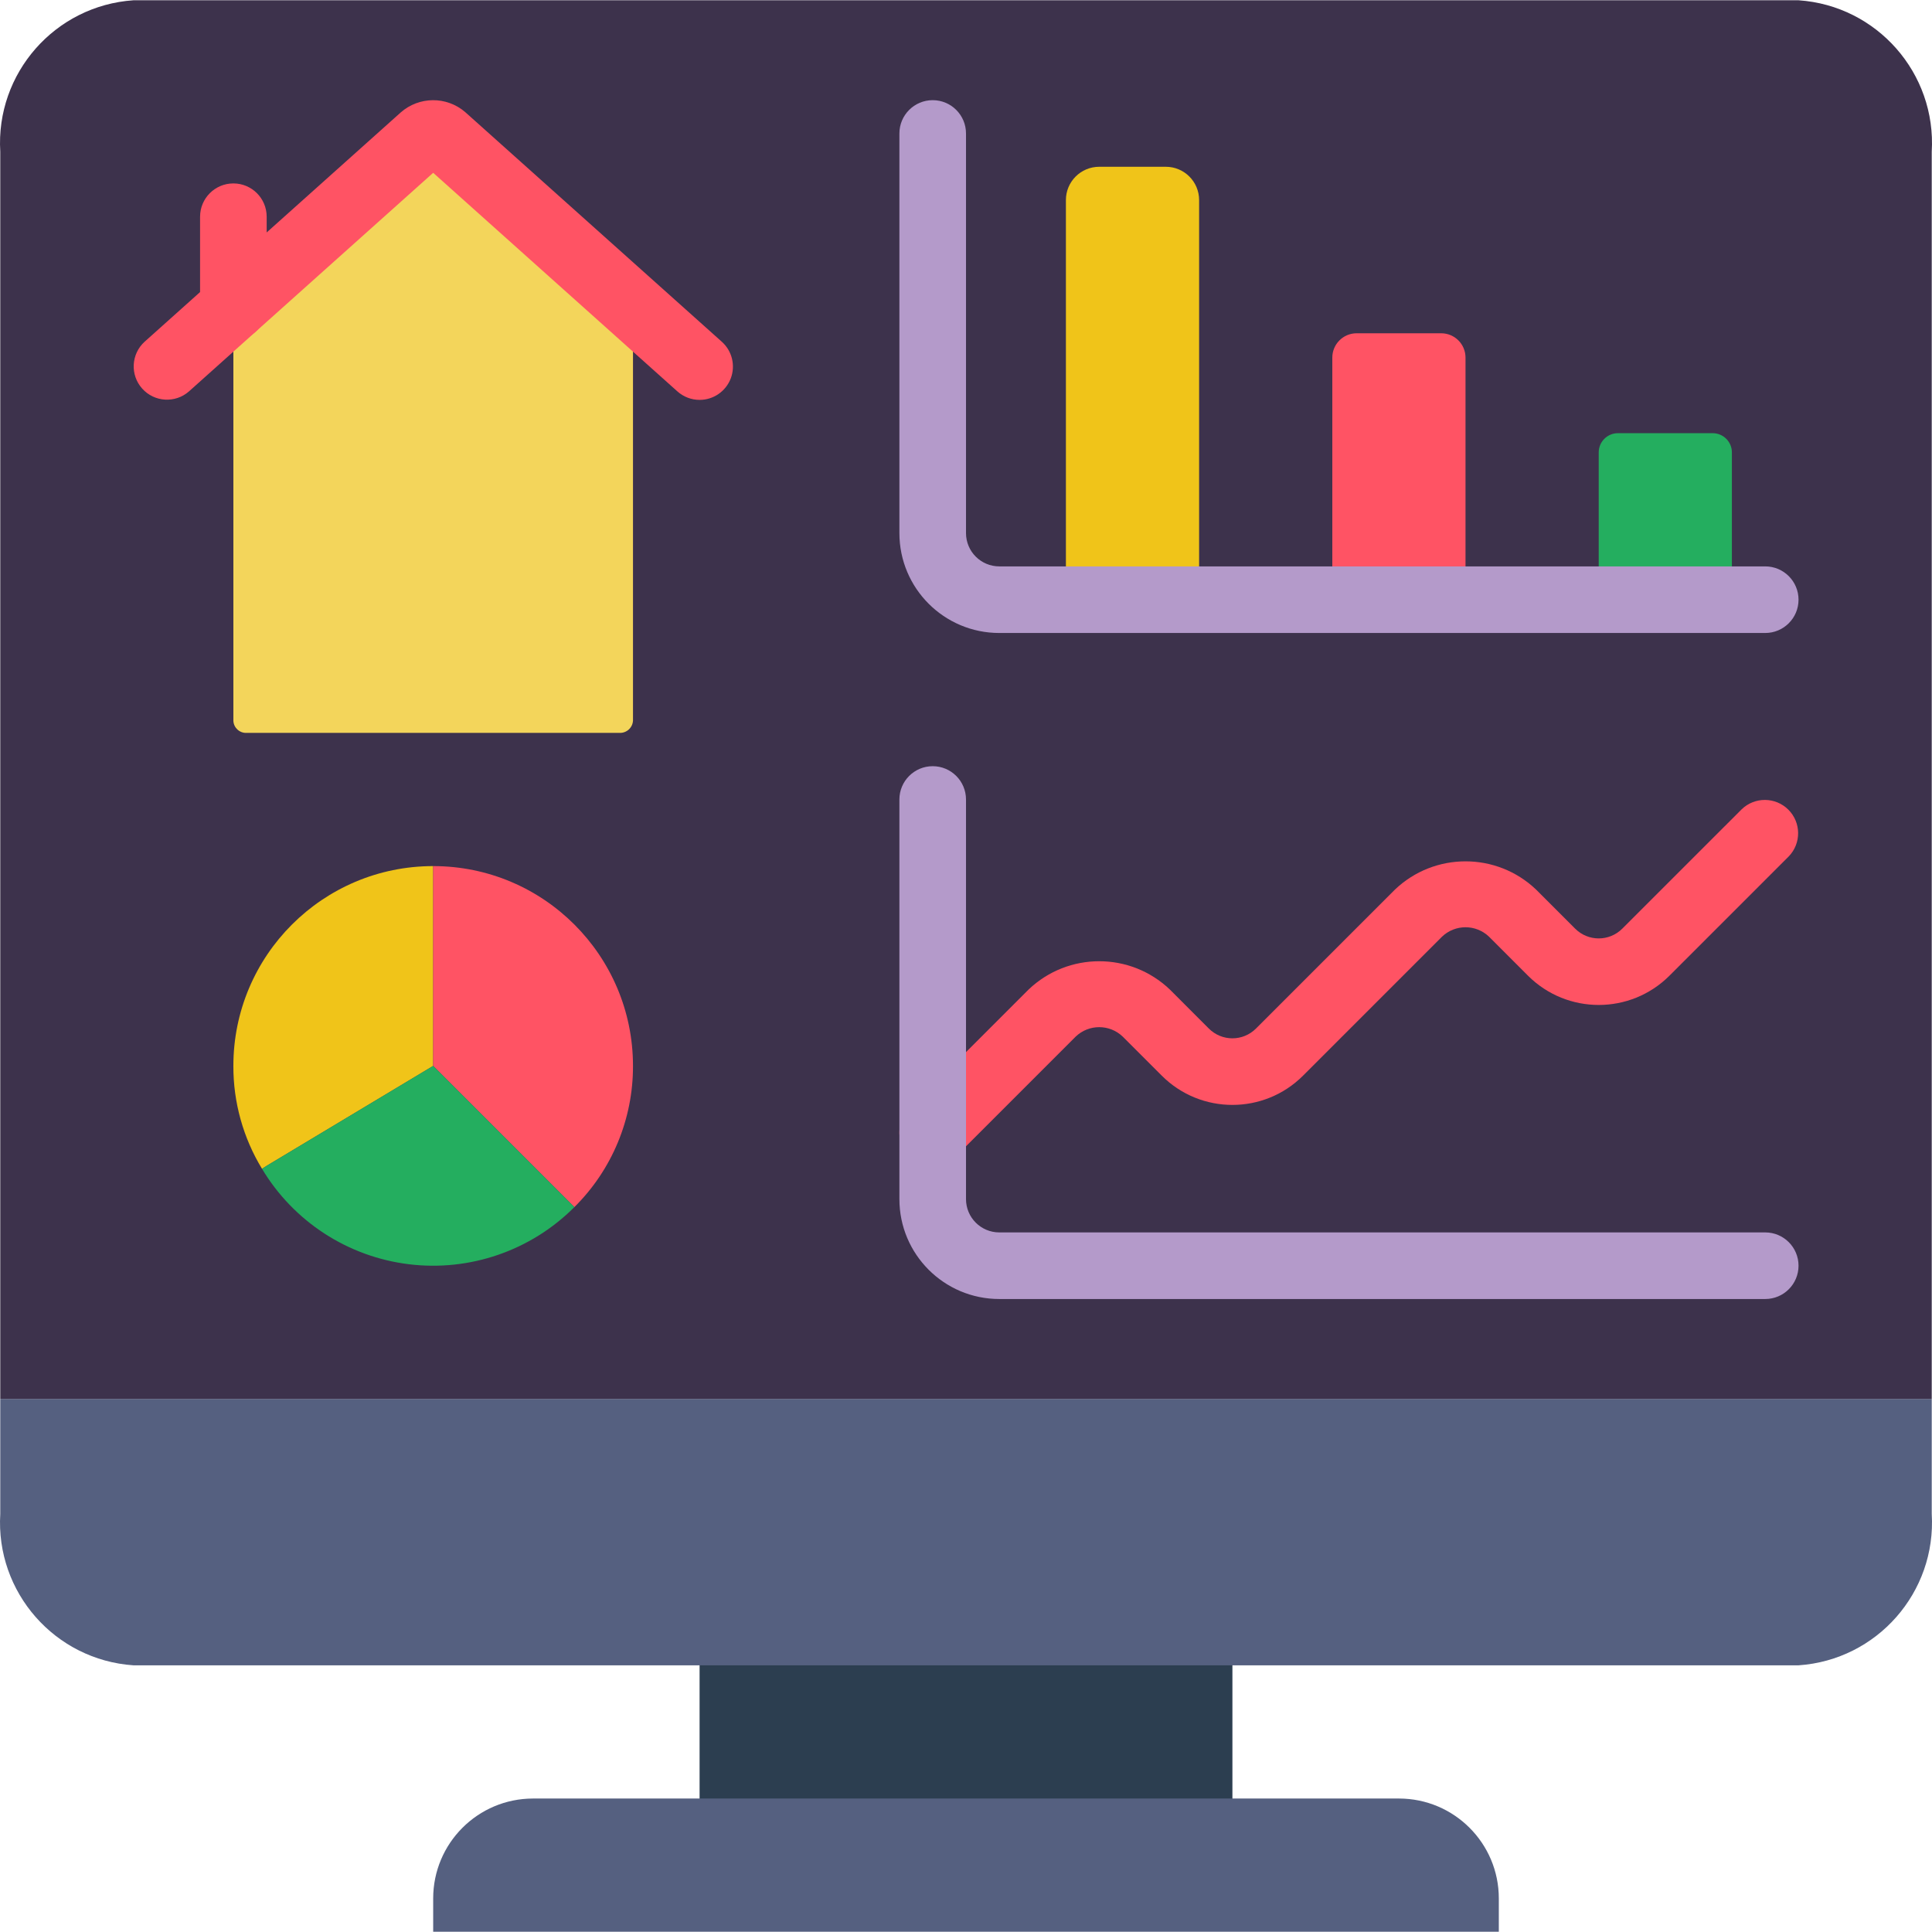
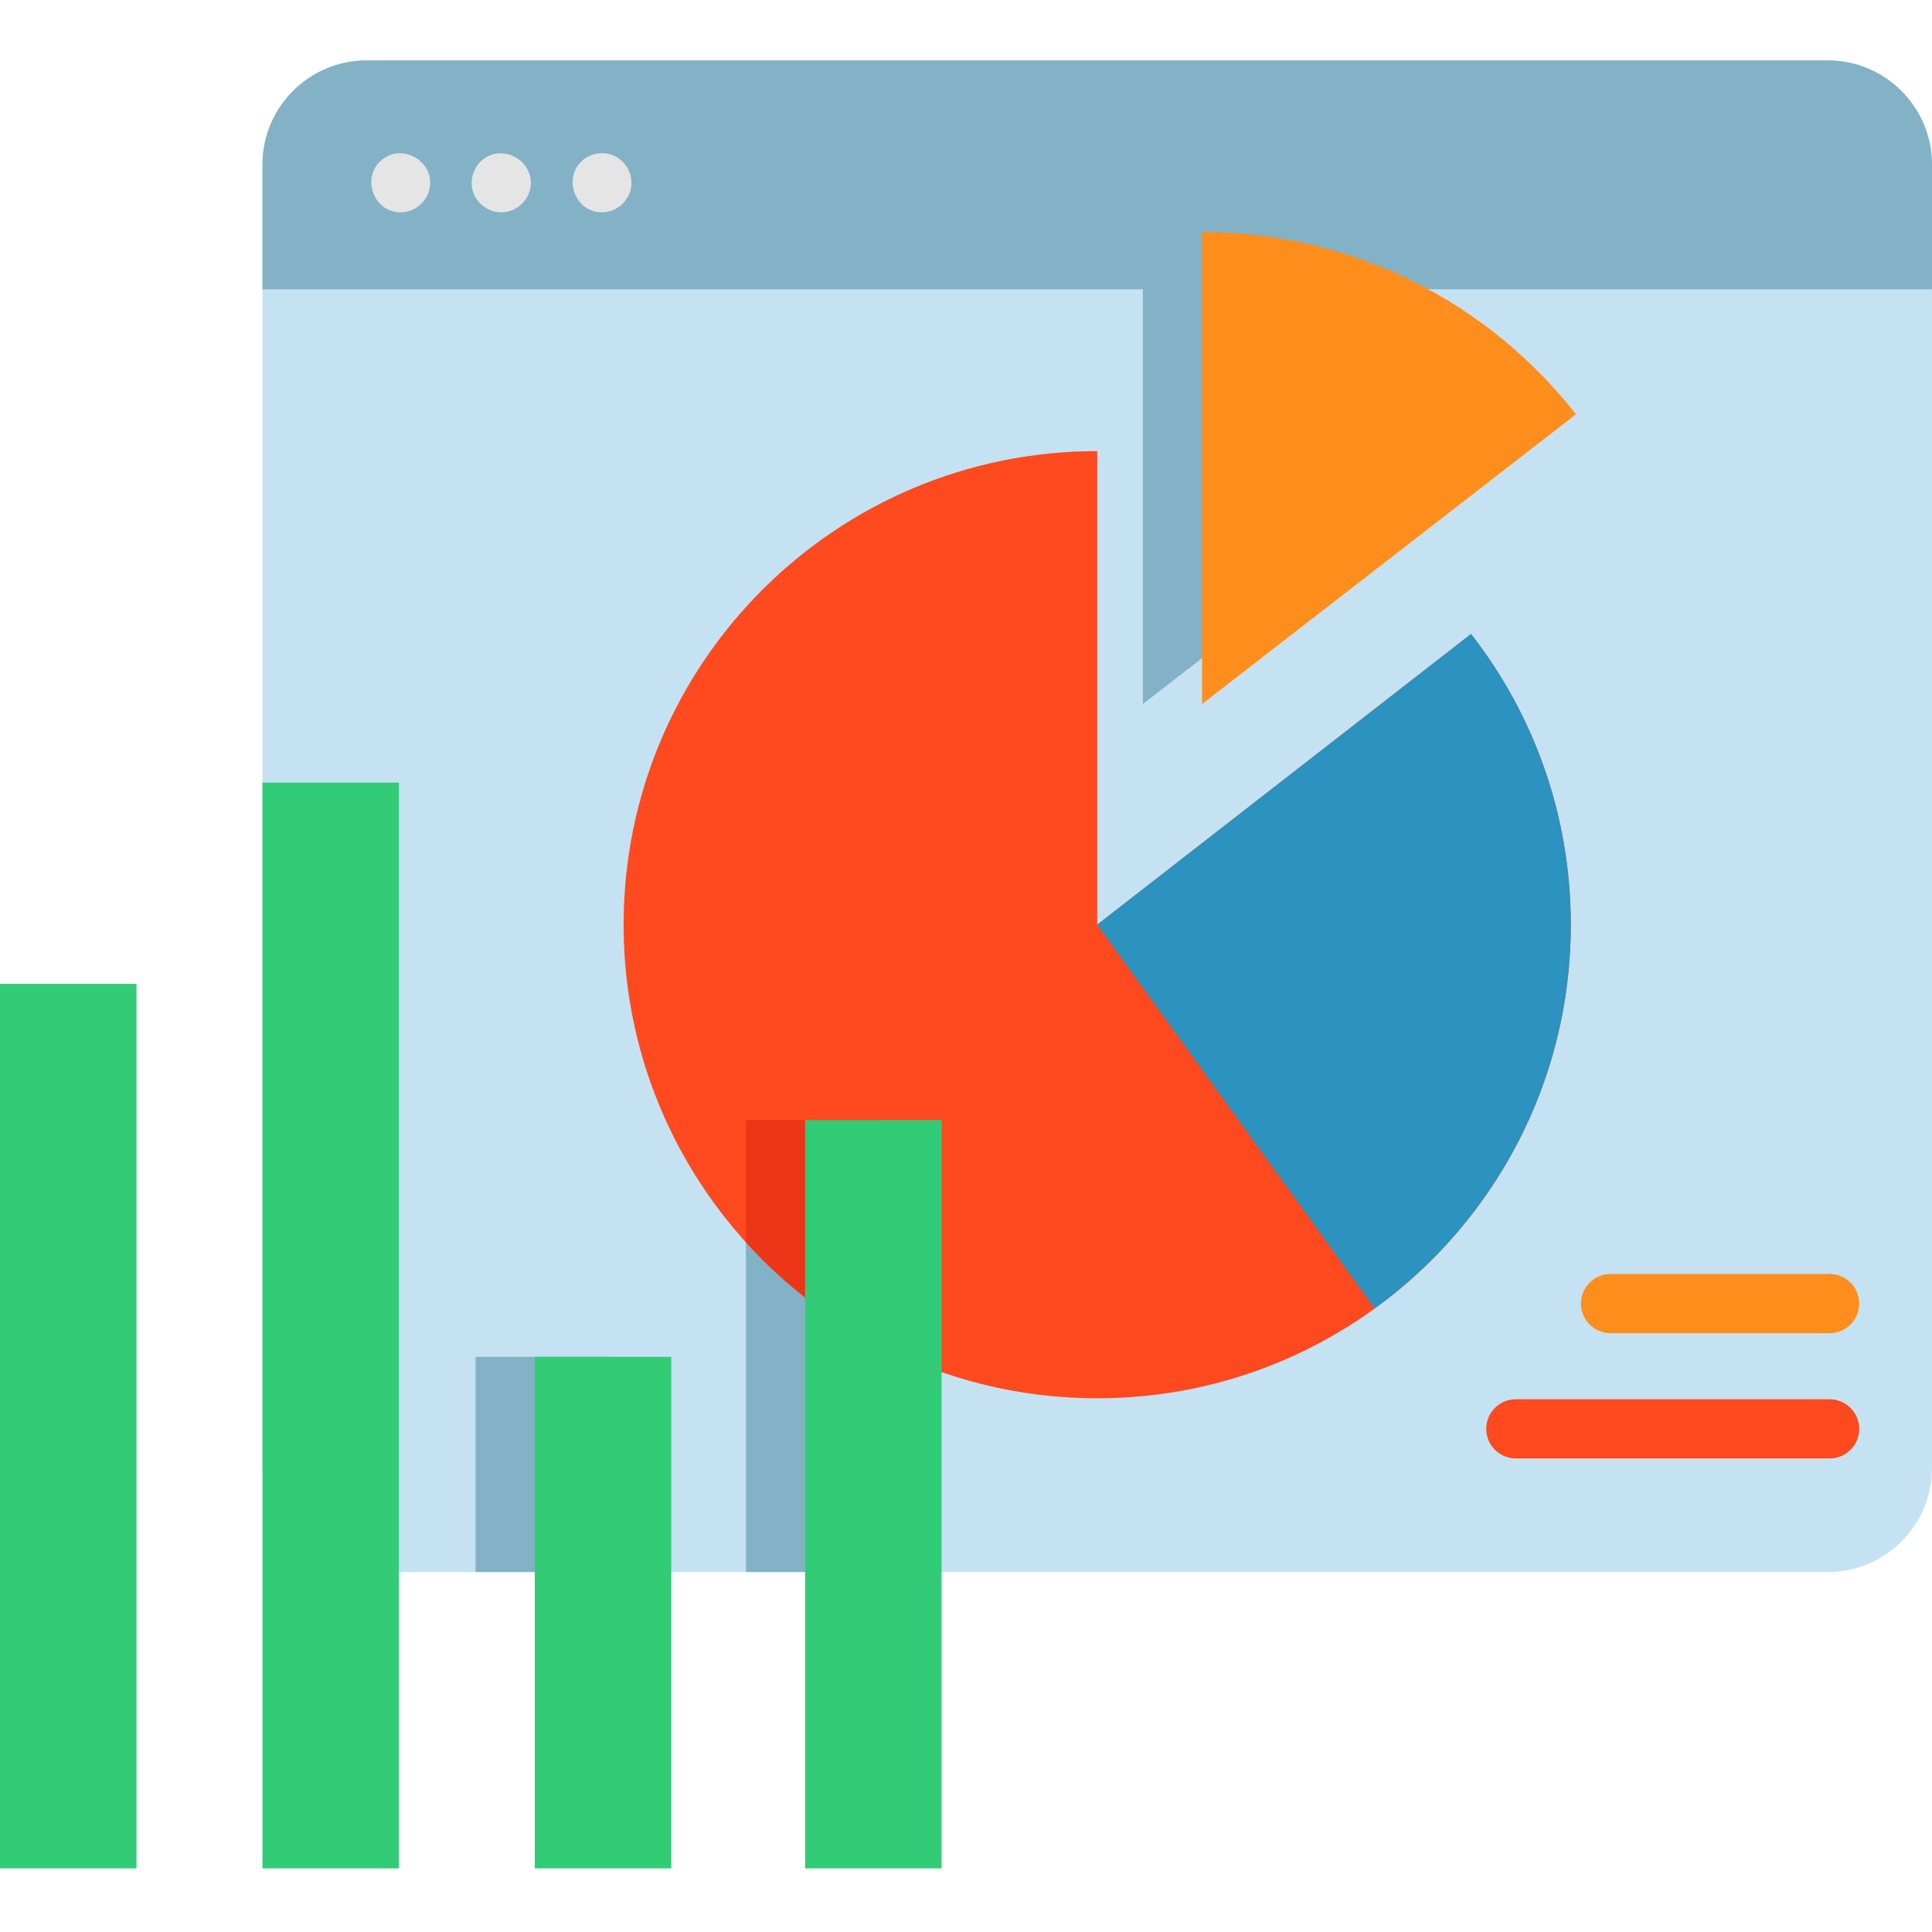
- <svg xmlns="http://www.w3.org/2000/svg" version="1.1" id="Capa_1" x="0px" y="0px" viewBox="0 0 512.141 512.141" style="enable-background:new 0 0 512.141 512.141;" xml:space="preserve">
-   <g transform="translate(-1)">
-     <rect x="186.45" y="432.622" style="fill:#2C3E50;" width="141.241" height="52.966" />
-     <path style="fill:#556080;" d="M513.071,370.829v30.455c1.261,20.815-14.506,38.749-35.31,40.165H36.381   c-20.805-1.417-36.571-19.351-35.31-40.165v-30.455H513.071z" />
-     <path style="fill:#3D324C;" d="M513.071,40.236v330.593h-512V40.236C-0.19,19.421,15.576,1.487,36.381,0.071H477.76   C498.565,1.487,514.331,19.421,513.071,40.236z" />
-     <path style="fill:#F3D55B;" d="M168.795,81.373v109.639c-0.091,1.869-1.661,3.321-3.531,3.266H66.395   c-1.852,0.095-3.431-1.326-3.531-3.178V81.373l50.229-45.021c1.584-1.325,3.889-1.325,5.473,0L168.795,81.373z" />
-     <path style="fill:#F0C419;" d="M115.829,229.588v52.966l-44.138,26.483l-1.236,0.794c-4.998-8.218-7.626-17.659-7.592-27.277   C62.864,253.301,86.577,229.588,115.829,229.588z" />
-     <path style="fill:#FF5364;" d="M168.795,282.553c0.042,14.053-5.554,27.537-15.537,37.429l-37.429-37.429v-52.966   C145.081,229.588,168.795,253.301,168.795,282.553z" />
-     <path style="fill:#24AE5F;" d="M153.258,319.982c-11.511,11.541-27.701,17.129-43.881,15.146   c-16.179-1.984-30.54-11.317-38.922-25.297l1.236-0.794l44.138-26.483L153.258,319.982z" />
-     <path style="fill:#F0C419;" d="M292.381,44.209h17.655c4.875,0,8.828,3.952,8.828,8.828v105.931h-35.31V53.036   C283.553,48.161,287.506,44.209,292.381,44.209z" />
-     <path style="fill:#FF5364;" d="M360.618,88.346h22.422c3.559,0,6.444,2.885,6.444,6.444v64.177h-35.31V94.791   C354.174,91.232,357.059,88.346,360.618,88.346z" />
-     <path style="fill:#24AE5F;" d="M429.888,114.829h25.114c2.813,0,5.094,2.28,5.094,5.094v39.044h-35.302v-39.044   C424.795,117.11,427.075,114.829,429.888,114.829z" />
-     <path style="fill:#FF5364;" d="M248.243,309.036c-3.57-0.001-6.788-2.152-8.154-5.45c-1.366-3.298-0.611-7.094,1.913-9.619   l31.656-31.656c10.482-10.002,26.974-10.002,37.455,0l10.337,10.346c3.447,3.446,9.035,3.446,12.482,0l36.829-36.829   c10.479-10.001,26.968-10.001,37.447,0l10.346,10.346c3.447,3.446,9.035,3.446,12.482,0l31.656-31.647   c3.464-3.345,8.97-3.298,12.375,0.108c3.405,3.405,3.453,8.911,0.108,12.375l-31.656,31.656c-10.354,10.309-27.093,10.309-37.447,0   l-10.346-10.355c-3.488-3.347-8.995-3.347-12.482,0l-36.829,36.829c-10.342,10.338-27.105,10.338-37.447,0l-10.346-10.346   c-3.488-3.347-8.995-3.347-12.482,0l-31.656,31.656C252.829,308.105,250.584,309.036,248.243,309.036z" />
-     <path style="fill:#556080;" d="M142.312,476.76h229.517c14.626,0,26.483,11.857,26.483,26.483v8.828H115.829v-8.828   C115.829,488.617,127.686,476.76,142.312,476.76z" />
-     <g>
-       <path style="fill:#FF5364;" d="M186.45,106.002c-2.173,0-4.269-0.802-5.888-2.251l-64.733-57.944l-64.733,57.944    c-3.638,3.197-9.173,2.866-12.404-0.743s-2.951-9.146,0.628-12.41l67.902-60.787c4.859-4.283,12.129-4.34,17.055-0.132    l68.061,60.91c2.733,2.44,3.675,6.314,2.368,9.736C193.398,103.746,190.113,106.006,186.45,106.002z" />
-       <path style="fill:#FF5364;" d="M62.864,90.2c-4.875,0-8.828-3.952-8.828-8.828V57.45c0-4.875,3.952-8.828,8.828-8.828    s8.828,3.952,8.828,8.828v23.923C71.691,86.248,67.739,90.2,62.864,90.2z" />
-     </g>
-     <g>
-       <path style="fill:#B49ACA;" d="M468.933,167.795H265.898c-14.626,0-26.483-11.857-26.483-26.483V35.381    c0-4.875,3.952-8.828,8.828-8.828s8.828,3.952,8.828,8.828v105.931c0,4.875,3.952,8.828,8.828,8.828h203.034    c4.875,0,8.828,3.952,8.828,8.828S473.808,167.795,468.933,167.795z" />
-       <path style="fill:#B49ACA;" d="M468.933,344.346H265.898c-14.626,0-26.483-11.857-26.483-26.483V211.933    c0-4.875,3.952-8.828,8.828-8.828s8.828,3.952,8.828,8.828v105.931c0,4.875,3.952,8.828,8.828,8.828h203.034    c4.875,0,8.828,3.952,8.828,8.828S473.808,344.346,468.933,344.346z" />
-     </g>
+ <svg xmlns="http://www.w3.org/2000/svg" height="512pt" viewBox="0 -16 512 512" width="512pt">
+   <path d="m512 27.645v345.316c0 15.27-12.375 27.645-27.645 27.645h-387.152c-15.27 0-27.645-12.375-27.645-27.645v-345.316c0-15.27 12.375-27.645 27.645-27.645h387.152c15.27 0 27.645 12.375 27.645 27.645zm0 0" fill="#c4e2f2" />
+   <path d="m126.031 343.578h36.168v57.027h-36.168zm0 0" fill="#83b2c6" />
+   <path d="m197.68 280.82h36.156v119.785h-36.156zm0 0" fill="#83b2c6" />
+   <path d="m511.996 27.645v33.02h-442.441v-33.02c0-15.27 12.371-27.645 27.645-27.645h387.152c15.27 0 27.645 12.375 27.645 27.645zm0 0" fill="#83b2c6" />
+   <path d="m106.156 40.27c-7.281 0-10.559-9.477-4.852-14.004 5.594-4.434 13.965.719 12.551 7.688-.738 3.625-3.992 6.316-7.699 6.316zm0 0" fill="#e5e5e5" />
+   <path d="m159.5 40.27c-7.195 0-10.531-9.324-4.969-13.906 2.543-2.094 6.258-2.348 9.07-.629 2.84 1.738 4.305 5.223 3.547 8.461-.824 3.512-4.031 6.074-7.648 6.074zm0 0" fill="#e5e5e5" />
+   <path d="m132.84 40.27c-3.203 0-6.152-2.02-7.316-4.996-1.262-3.227-.184-7.004 2.578-9.102 5.75-4.363 14.145 1.145 12.336 8.18-.883 3.426-4.047 5.918-7.598 5.918zm0 0" fill="#e5e5e5" />
+   <path d="m416.285 229.055c0 69.316-56.191 125.508-125.516 125.508-20.5 0-39.84-4.918-56.934-13.629-13.691-6.977-25.938-16.402-36.156-27.699-20.148-22.27-32.414-51.785-32.414-84.18 0-69.316 56.188-125.504 125.504-125.504v125.504l99.082-77.043c16.57 21.273 26.434 48.008 26.434 77.043zm0 0" fill="#ff491f" />
+   <path d="m233.836 280.82v60.113c-13.691-6.977-25.938-16.402-36.156-27.699v-32.414zm0 0" fill="#ed3618" />
+   <path d="m401.957 93.789-99.086 76.781v-125.07c40.27 0 76.125 18.906 99.086 48.289zm0 0" fill="#83b2c6" />
+   <path d="m416.277 229.051c0 41.848-20.488 78.918-51.984 101.719l-73.52-101.719 99.074-77.047c16.566 21.277 26.43 48.012 26.43 77.047zm0 0" fill="#2c92bf" />
+   <path d="m417.645 93.789-99.082 76.781v-125.07c40.27 0 76.125 18.906 99.082 48.289zm0 0" fill="#ff8e1d" />
+   <g fill="#32cc77">
+     <path d="m0 244.738h36.168v234.402h-36.168zm0 0" />
+     <path d="m69.555 191.398h36.164v287.742h-36.164zm0 0" />
+     <path d="m141.723 343.578h36.168v135.562h-36.168zm0 0" />
+     <path d="m213.363 280.824h36.168v198.316h-36.168zm0 0" />
  </g>
-   <g>
- </g>
-   <g>
- </g>
-   <g>
- </g>
-   <g>
- </g>
-   <g>
- </g>
-   <g>
- </g>
-   <g>
- </g>
-   <g>
- </g>
-   <g>
- </g>
-   <g>
- </g>
-   <g>
- </g>
-   <g>
- </g>
-   <g>
- </g>
-   <g>
- </g>
-   <g>
- </g>
+   <path d="m484.863 370.504h-83.152c-4.332 0-7.844-3.512-7.844-7.844 0-4.332 3.512-7.844 7.844-7.844h83.148c4.336 0 7.848 3.512 7.848 7.844 0 4.332-3.512 7.844-7.844 7.844zm0 0" fill="#ff491f" />
+   <path d="m484.863 337.305h-58.051c-4.332 0-7.844-3.512-7.844-7.848 0-4.332 3.512-7.844 7.844-7.844h58.051c4.332 0 7.844 3.512 7.844 7.844 0 4.336-3.512 7.848-7.844 7.848zm0 0" fill="#ff8e1d" />
</svg>
